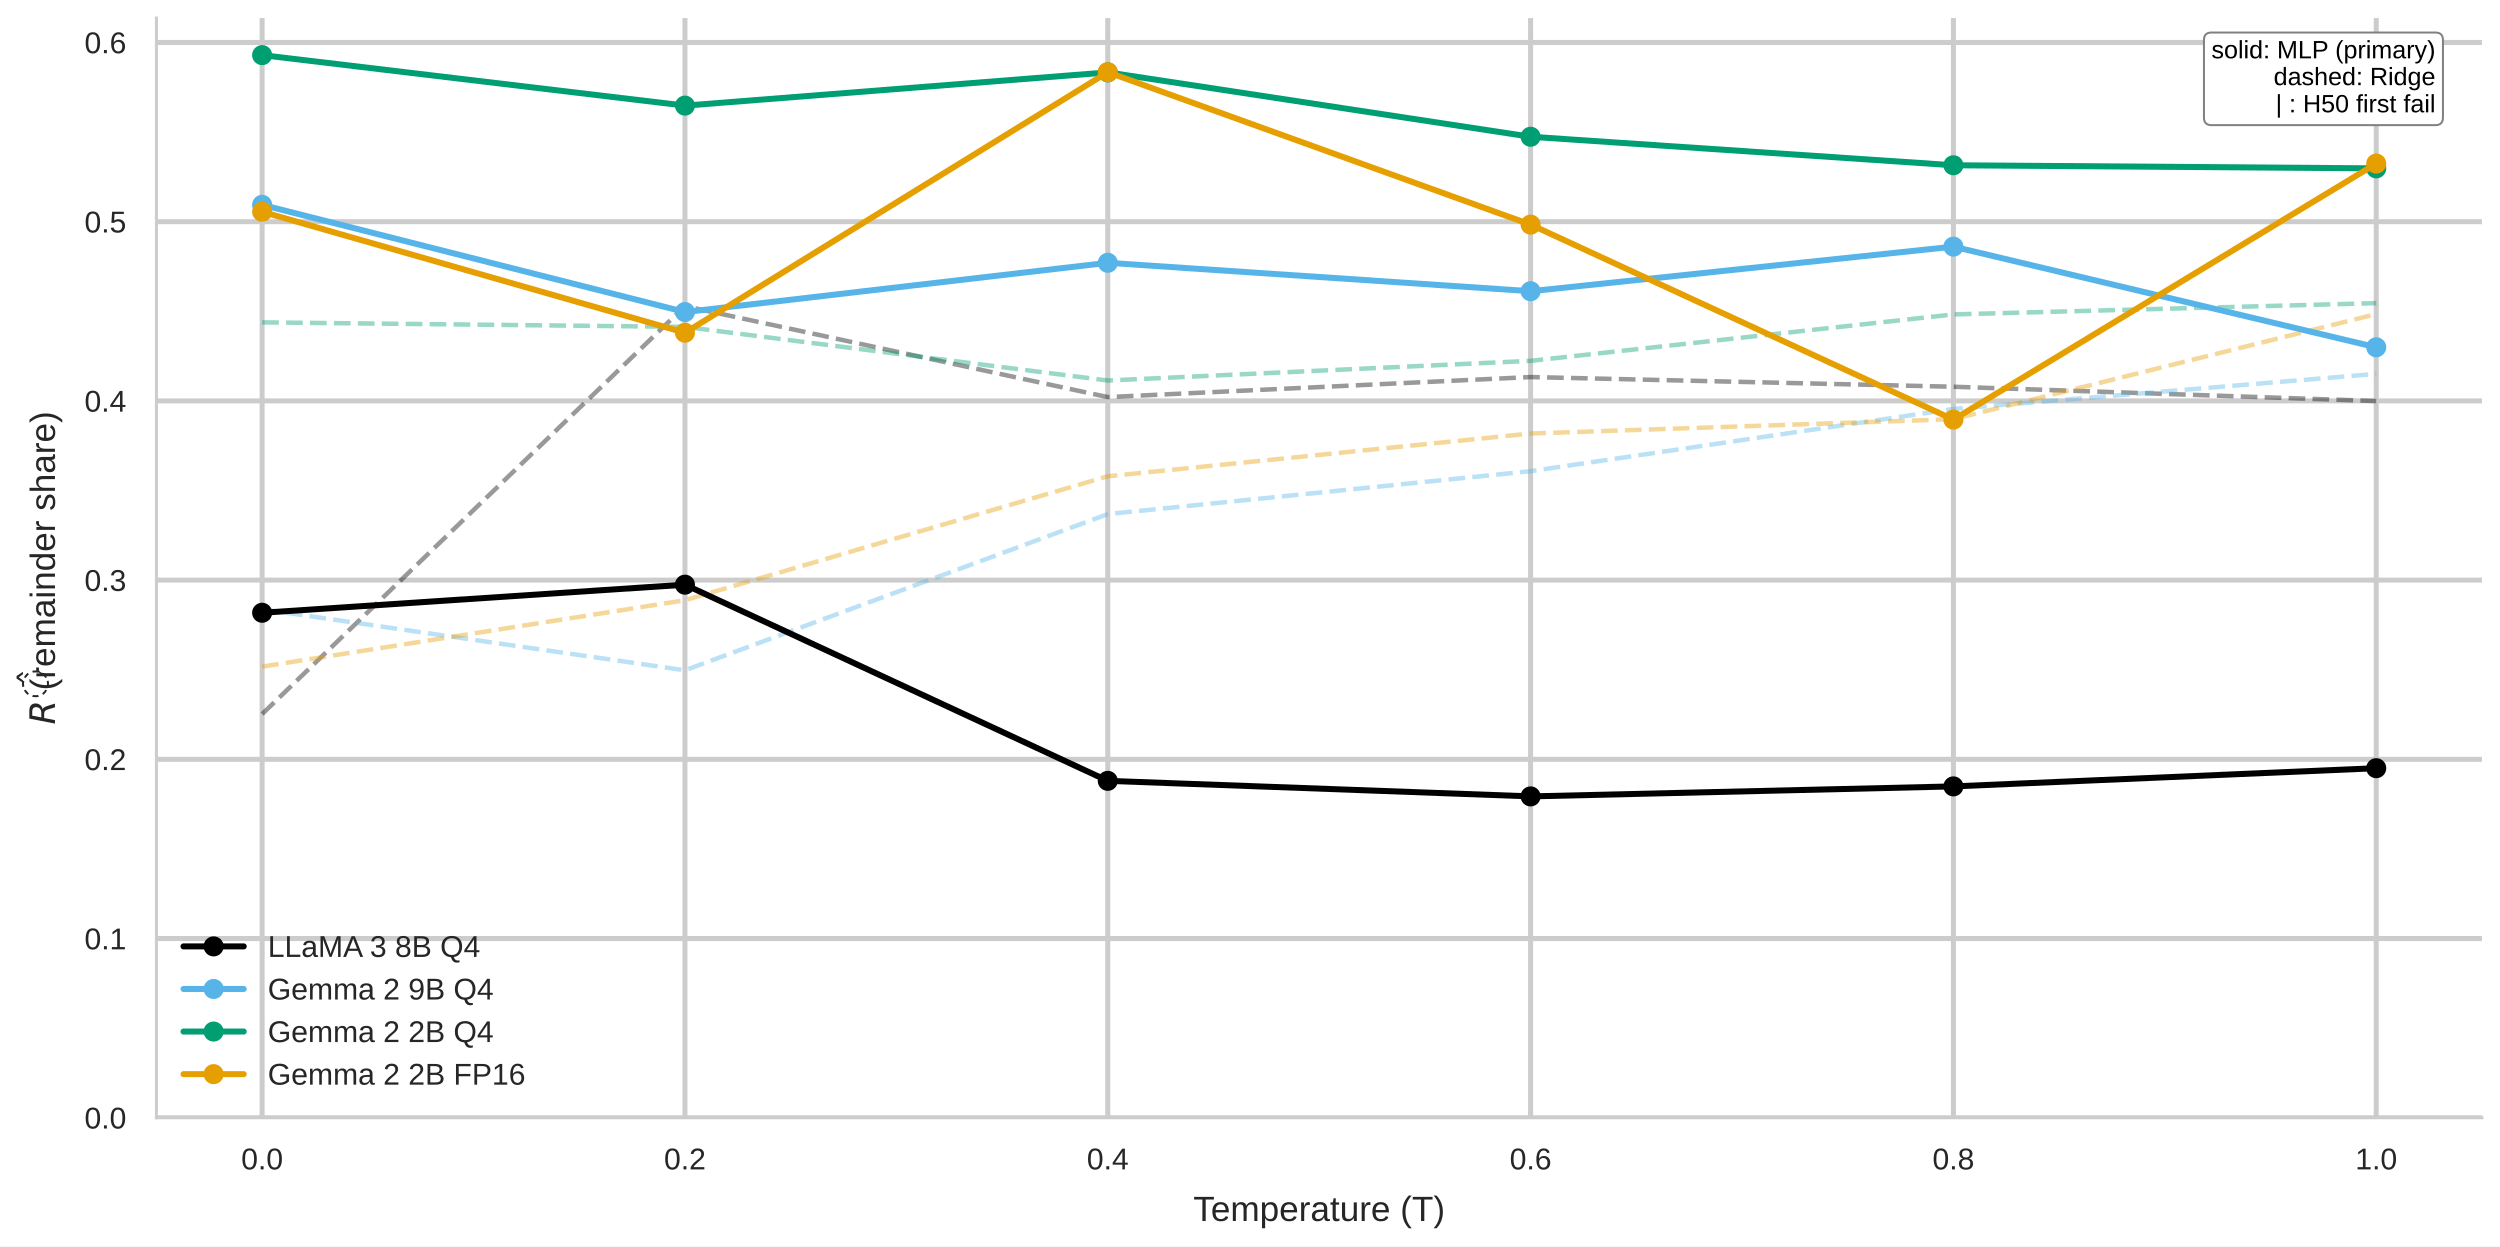
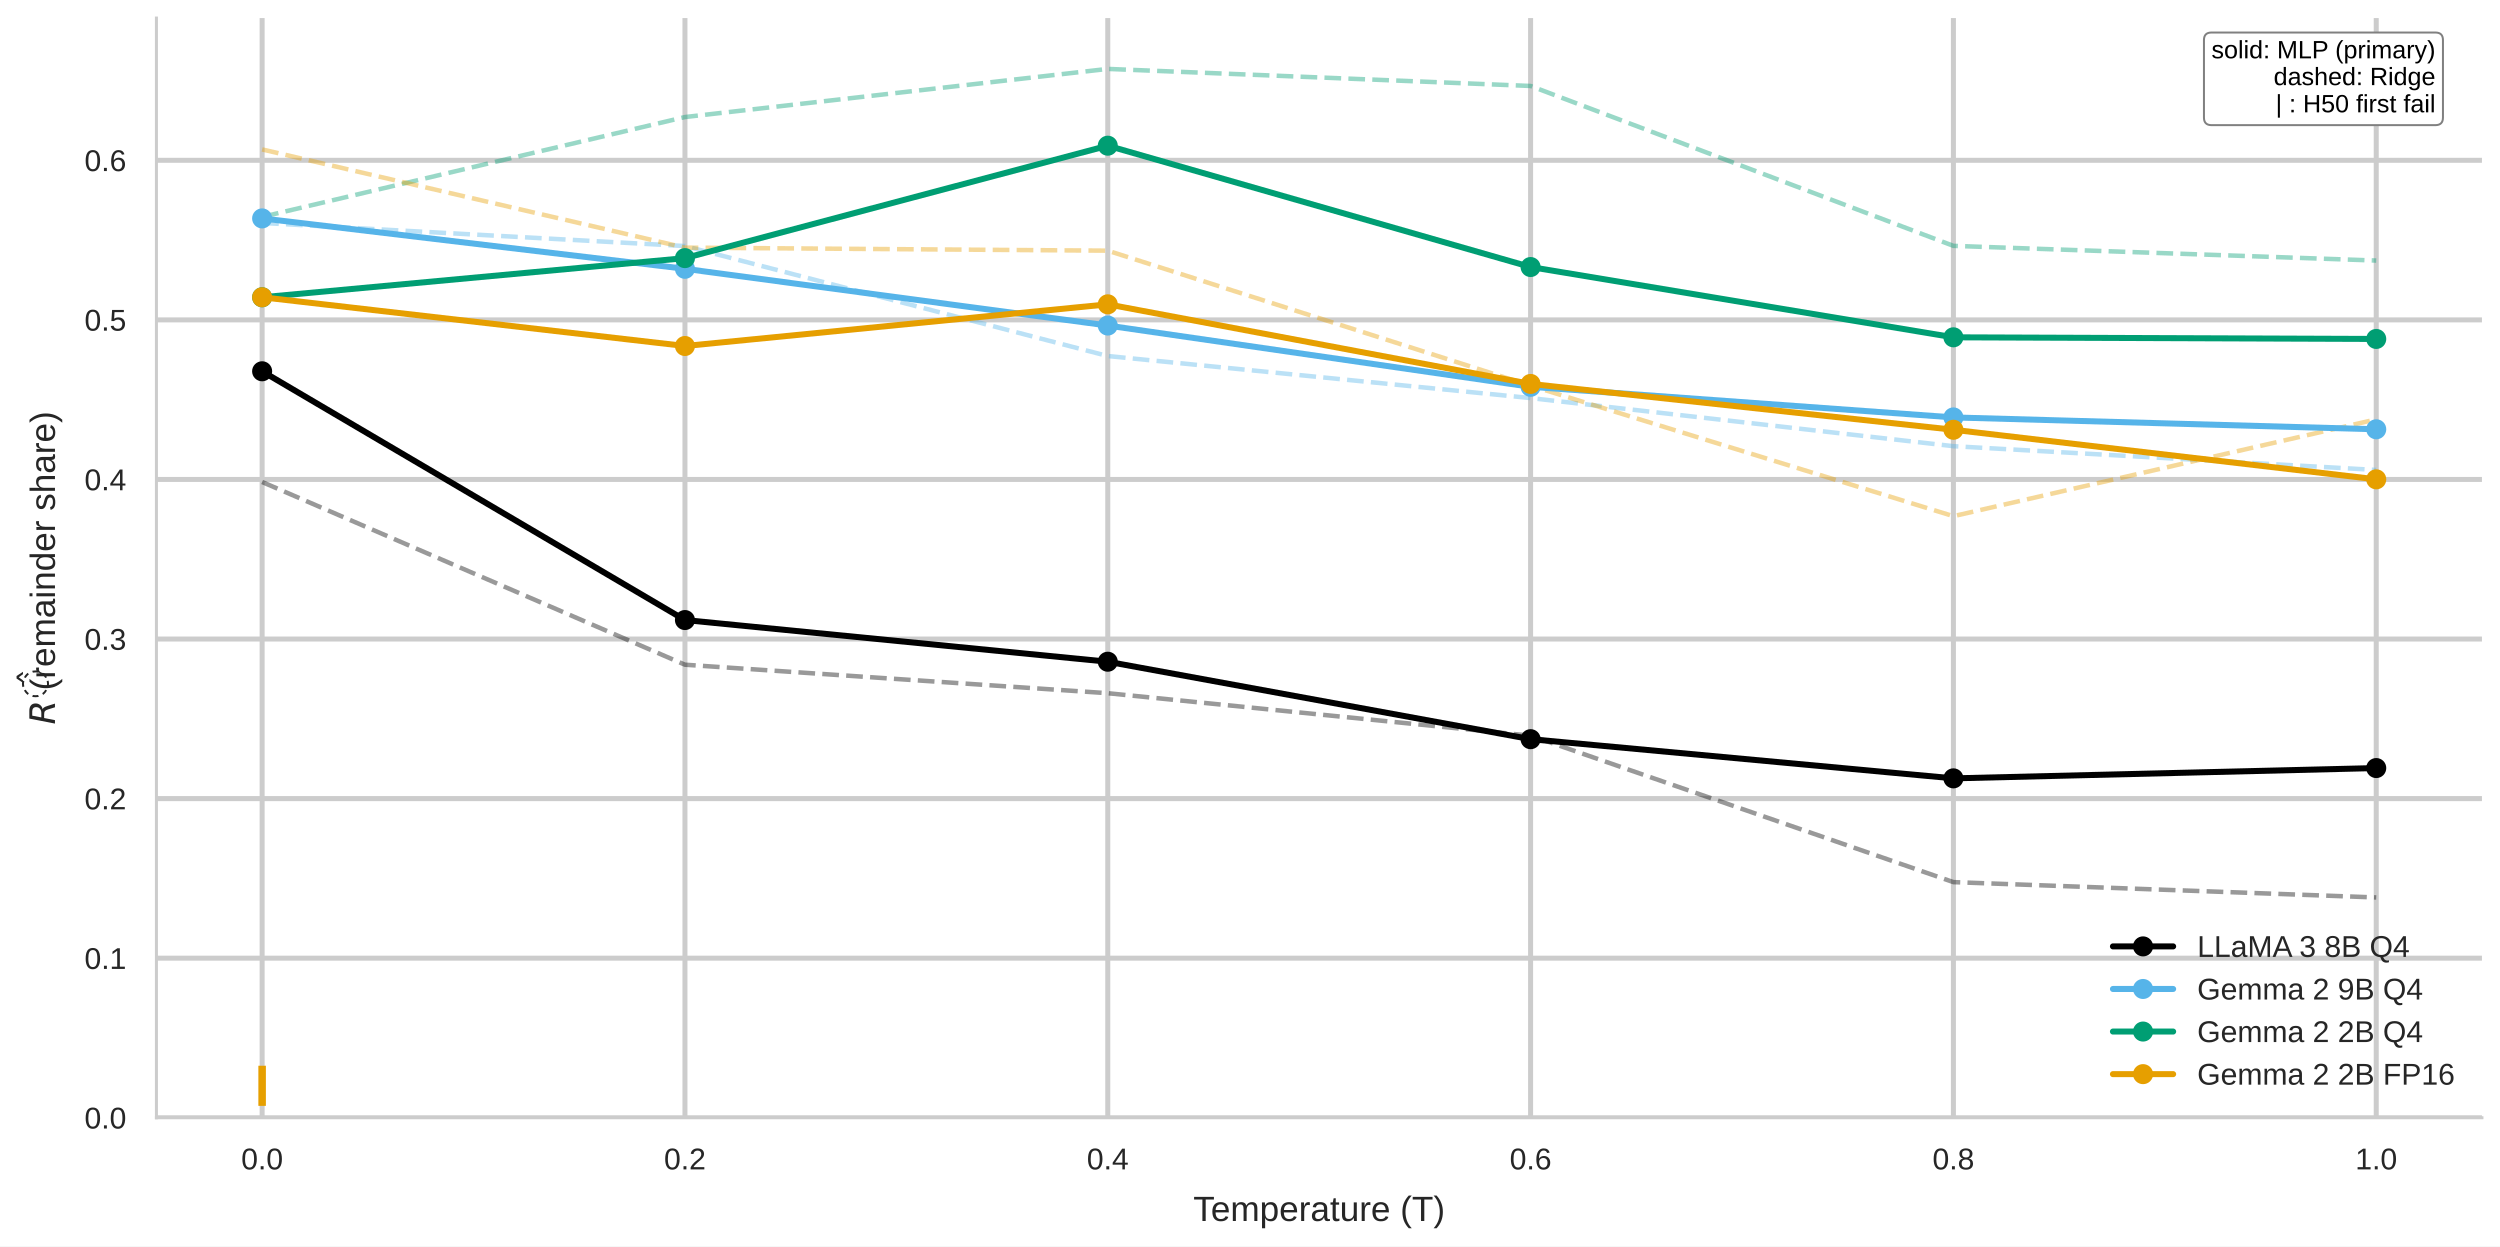
<svg xmlns="http://www.w3.org/2000/svg" xmlns:xlink="http://www.w3.org/1999/xlink" width="498.321pt" height="248.454pt" viewBox="0 0 498.321 248.454" version="1.1">
  <defs>
    <style type="text/css">*{stroke-linejoin: round; stroke-linecap: butt}</style>
  </defs>
  <g id="figure_1">
    <g id="patch_1">
      <path d="M 0 248.454  L 498.321 248.454  L 498.321 0  L 0 0  z " style="fill: #ffffff" />
    </g>
    <g id="axes_1">
      <g id="patch_2">
        <path d="M 31.18 222.798  L 494.721 222.798  L 494.721 3.6  L 31.18 3.6  z " style="fill: #ffffff" />
      </g>
      <g id="matplotlib.axis_1">
        <g id="xtick_1">
          <g id="line2d_1">
-             <path d="M 52.25 222.798  L 52.25 3.6  " clip-path="url(#pfa99ad1940)" style="fill: none; stroke: #cccccc; stroke-linecap: round" />
+             <path d="M 52.25 222.798  L 52.25 3.6  " clip-path="url(#p95a302c9bd)" style="fill: none; stroke: #cccccc; stroke-linecap: round" />
          </g>
          <g id="text_1">
            <text style="font-size: 6px; font-family: 'Arial', 'DejaVu Sans'; text-anchor: middle; fill: #262626" x="52.25" y="233.093" transform="rotate(-0 52.25006 233.0928)">0.0</text>
          </g>
        </g>
        <g id="xtick_2">
          <g id="line2d_2">
-             <path d="M 136.53 222.798  L 136.53 3.6  " clip-path="url(#pfa99ad1940)" style="fill: none; stroke: #cccccc; stroke-linecap: round" />
+             <path d="M 136.53 222.798  L 136.53 3.6  " clip-path="url(#p95a302c9bd)" style="fill: none; stroke: #cccccc; stroke-linecap: round" />
          </g>
          <g id="text_2">
            <text style="font-size: 6px; font-family: 'Arial', 'DejaVu Sans'; text-anchor: middle; fill: #262626" x="136.53" y="233.093" transform="rotate(-0 136.5303 233.0928)">0.2</text>
          </g>
        </g>
        <g id="xtick_3">
          <g id="line2d_3">
-             <path d="M 220.81 222.798  L 220.81 3.6  " clip-path="url(#pfa99ad1940)" style="fill: none; stroke: #cccccc; stroke-linecap: round" />
+             <path d="M 220.81 222.798  L 220.81 3.6  " clip-path="url(#p95a302c9bd)" style="fill: none; stroke: #cccccc; stroke-linecap: round" />
          </g>
          <g id="text_3">
            <text style="font-size: 6px; font-family: 'Arial', 'DejaVu Sans'; text-anchor: middle; fill: #262626" x="220.81" y="233.093" transform="rotate(-0 220.8105 233.0928)">0.4</text>
          </g>
        </g>
        <g id="xtick_4">
          <g id="line2d_4">
-             <path d="M 305.091 222.798  L 305.091 3.6  " clip-path="url(#pfa99ad1940)" style="fill: none; stroke: #cccccc; stroke-linecap: round" />
+             <path d="M 305.091 222.798  L 305.091 3.6  " clip-path="url(#p95a302c9bd)" style="fill: none; stroke: #cccccc; stroke-linecap: round" />
          </g>
          <g id="text_4">
            <text style="font-size: 6px; font-family: 'Arial', 'DejaVu Sans'; text-anchor: middle; fill: #262626" x="305.091" y="233.093" transform="rotate(-0 305.0907 233.0928)">0.6</text>
          </g>
        </g>
        <g id="xtick_5">
          <g id="line2d_5">
-             <path d="M 389.371 222.798  L 389.371 3.6  " clip-path="url(#pfa99ad1940)" style="fill: none; stroke: #cccccc; stroke-linecap: round" />
+             <path d="M 389.371 222.798  L 389.371 3.6  " clip-path="url(#p95a302c9bd)" style="fill: none; stroke: #cccccc; stroke-linecap: round" />
          </g>
          <g id="text_5">
            <text style="font-size: 6px; font-family: 'Arial', 'DejaVu Sans'; text-anchor: middle; fill: #262626" x="389.371" y="233.093" transform="rotate(-0 389.3709 233.0928)">0.8</text>
          </g>
        </g>
        <g id="xtick_6">
          <g id="line2d_6">
-             <path d="M 473.651 222.798  L 473.651 3.6  " clip-path="url(#pfa99ad1940)" style="fill: none; stroke: #cccccc; stroke-linecap: round" />
+             <path d="M 473.651 222.798  L 473.651 3.6  " clip-path="url(#p95a302c9bd)" style="fill: none; stroke: #cccccc; stroke-linecap: round" />
          </g>
          <g id="text_6">
            <text style="font-size: 6px; font-family: 'Arial', 'DejaVu Sans'; text-anchor: middle; fill: #262626" x="473.651" y="233.093" transform="rotate(-0 473.6512 233.0928)">1.0</text>
          </g>
        </g>
        <g id="text_7">
          <text style="font-size: 7px; font-family: 'Arial', 'DejaVu Sans'; text-anchor: middle; fill: #262626" x="262.951" y="243.381" transform="rotate(-0 262.9506 243.3811)">Temperature (T)</text>
        </g>
      </g>
      <g id="matplotlib.axis_2">
        <g id="ytick_1">
          <g id="line2d_7">
-             <path d="M 31.18 222.798  L 494.721 222.798  " clip-path="url(#pfa99ad1940)" style="fill: none; stroke: #cccccc; stroke-linecap: round" />
+             <path d="M 31.18 222.798  L 494.721 222.798  " clip-path="url(#p95a302c9bd)" style="fill: none; stroke: #cccccc; stroke-linecap: round" />
          </g>
          <g id="text_8">
            <text style="font-size: 6px; font-family: 'Arial', 'DejaVu Sans'; text-anchor: end; fill: #262626" x="25.18" y="224.945" transform="rotate(-0 25.18 224.9455)">0.0</text>
          </g>
        </g>
        <g id="ytick_2">
          <g id="line2d_8">
-             <path d="M 31.18 187.076  L 494.721 187.076  " clip-path="url(#pfa99ad1940)" style="fill: none; stroke: #cccccc; stroke-linecap: round" />
+             <path d="M 31.18 190.99  L 494.721 190.99  " clip-path="url(#p95a302c9bd)" style="fill: none; stroke: #cccccc; stroke-linecap: round" />
          </g>
          <g id="text_9">
-             <text style="font-size: 6px; font-family: 'Arial', 'DejaVu Sans'; text-anchor: end; fill: #262626" x="25.18" y="189.223" transform="rotate(-0 25.18 189.2234)">0.1</text>
+             <text style="font-size: 6px; font-family: 'Arial', 'DejaVu Sans'; text-anchor: end; fill: #262626" x="25.18" y="193.138" transform="rotate(-0 25.18 193.1378)">0.1</text>
          </g>
        </g>
        <g id="ytick_3">
          <g id="line2d_9">
-             <path d="M 31.18 151.354  L 494.721 151.354  " clip-path="url(#pfa99ad1940)" style="fill: none; stroke: #cccccc; stroke-linecap: round" />
+             <path d="M 31.18 159.183  L 494.721 159.183  " clip-path="url(#p95a302c9bd)" style="fill: none; stroke: #cccccc; stroke-linecap: round" />
          </g>
          <g id="text_10">
-             <text style="font-size: 6px; font-family: 'Arial', 'DejaVu Sans'; text-anchor: end; fill: #262626" x="25.18" y="153.501" transform="rotate(-0 25.18 153.5013)">0.2</text>
+             <text style="font-size: 6px; font-family: 'Arial', 'DejaVu Sans'; text-anchor: end; fill: #262626" x="25.18" y="161.33" transform="rotate(-0 25.18 161.3301)">0.2</text>
          </g>
        </g>
        <g id="ytick_4">
          <g id="line2d_10">
-             <path d="M 31.18 115.632  L 494.721 115.632  " clip-path="url(#pfa99ad1940)" style="fill: none; stroke: #cccccc; stroke-linecap: round" />
+             <path d="M 31.18 127.375  L 494.721 127.375  " clip-path="url(#p95a302c9bd)" style="fill: none; stroke: #cccccc; stroke-linecap: round" />
          </g>
          <g id="text_11">
-             <text style="font-size: 6px; font-family: 'Arial', 'DejaVu Sans'; text-anchor: end; fill: #262626" x="25.18" y="117.779" transform="rotate(-0 25.18 117.7792)">0.3</text>
+             <text style="font-size: 6px; font-family: 'Arial', 'DejaVu Sans'; text-anchor: end; fill: #262626" x="25.18" y="129.522" transform="rotate(-0 25.18 129.5224)">0.3</text>
          </g>
        </g>
        <g id="ytick_5">
          <g id="line2d_11">
-             <path d="M 31.18 79.91  L 494.721 79.91  " clip-path="url(#pfa99ad1940)" style="fill: none; stroke: #cccccc; stroke-linecap: round" />
+             <path d="M 31.18 95.567  L 494.721 95.567  " clip-path="url(#p95a302c9bd)" style="fill: none; stroke: #cccccc; stroke-linecap: round" />
          </g>
          <g id="text_12">
-             <text style="font-size: 6px; font-family: 'Arial', 'DejaVu Sans'; text-anchor: end; fill: #262626" x="25.18" y="82.057" transform="rotate(-0 25.18 82.05707)">0.4</text>
+             <text style="font-size: 6px; font-family: 'Arial', 'DejaVu Sans'; text-anchor: end; fill: #262626" x="25.18" y="97.715" transform="rotate(-0 25.18 97.7147)">0.4</text>
          </g>
        </g>
        <g id="ytick_6">
          <g id="line2d_12">
-             <path d="M 31.18 44.188  L 494.721 44.188  " clip-path="url(#pfa99ad1940)" style="fill: none; stroke: #cccccc; stroke-linecap: round" />
+             <path d="M 31.18 63.76  L 494.721 63.76  " clip-path="url(#p95a302c9bd)" style="fill: none; stroke: #cccccc; stroke-linecap: round" />
          </g>
          <g id="text_13">
-             <text style="font-size: 6px; font-family: 'Arial', 'DejaVu Sans'; text-anchor: end; fill: #262626" x="25.18" y="46.335" transform="rotate(-0 25.18 46.33497)">0.5</text>
+             <text style="font-size: 6px; font-family: 'Arial', 'DejaVu Sans'; text-anchor: end; fill: #262626" x="25.18" y="65.907" transform="rotate(-0 25.18 65.90701)">0.5</text>
          </g>
        </g>
        <g id="ytick_7">
          <g id="line2d_13">
-             <path d="M 31.18 8.466  L 494.721 8.466  " clip-path="url(#pfa99ad1940)" style="fill: none; stroke: #cccccc; stroke-linecap: round" />
+             <path d="M 31.18 31.952  L 494.721 31.952  " clip-path="url(#p95a302c9bd)" style="fill: none; stroke: #cccccc; stroke-linecap: round" />
          </g>
          <g id="text_14">
-             <text style="font-size: 6px; font-family: 'Arial', 'DejaVu Sans'; text-anchor: end; fill: #262626" x="25.18" y="10.613" transform="rotate(-0 25.18 10.61287)">0.6</text>
+             <text style="font-size: 6px; font-family: 'Arial', 'DejaVu Sans'; text-anchor: end; fill: #262626" x="25.18" y="34.099" transform="rotate(-0 25.18 34.09932)">0.6</text>
          </g>
        </g>
        <g id="text_15">
          <g style="fill: #262626" transform="translate(11.3 144.4191) rotate(-90)">
            <text>
              <tspan x="5.06" y="-2.406" style="font-size: 7px; font-family: 'DejaVu Sans'; fill: #262626">̂</tspan>
              <tspan x="0" y="-0.344" style="font-style: oblique; font-size: 7px; font-family: 'DejaVu Sans'; fill: #262626">R</tspan>
              <tspan x="4.864" y="-0.344" style="font-size: 7px; font-family: 'Arial'; fill: #262626"> </tspan>
              <tspan x="6.809" y="-0.344" style="font-size: 7px; font-family: 'Arial'; fill: #262626">(</tspan>
              <tspan x="9.14" y="-0.344" style="font-size: 7px; font-family: 'Arial'; fill: #262626">r</tspan>
              <tspan x="11.471" y="-0.344" style="font-size: 7px; font-family: 'Arial'; fill: #262626">e</tspan>
              <tspan x="15.364" y="-0.344" style="font-size: 7px; font-family: 'Arial'; fill: #262626">m</tspan>
              <tspan x="21.195" y="-0.344" style="font-size: 7px; font-family: 'Arial'; fill: #262626">a</tspan>
              <tspan x="25.088" y="-0.344" style="font-size: 7px; font-family: 'Arial'; fill: #262626">i</tspan>
              <tspan x="26.643" y="-0.344" style="font-size: 7px; font-family: 'Arial'; fill: #262626">n</tspan>
              <tspan x="30.536" y="-0.344" style="font-size: 7px; font-family: 'Arial'; fill: #262626">d</tspan>
              <tspan x="34.429" y="-0.344" style="font-size: 7px; font-family: 'Arial'; fill: #262626">e</tspan>
              <tspan x="38.322" y="-0.344" style="font-size: 7px; font-family: 'Arial'; fill: #262626">r</tspan>
              <tspan x="40.653" y="-0.344" style="font-size: 7px; font-family: 'Arial'; fill: #262626"> </tspan>
              <tspan x="42.598" y="-0.344" style="font-size: 7px; font-family: 'Arial'; fill: #262626">s</tspan>
              <tspan x="46.098" y="-0.344" style="font-size: 7px; font-family: 'Arial'; fill: #262626">h</tspan>
              <tspan x="49.991" y="-0.344" style="font-size: 7px; font-family: 'Arial'; fill: #262626">a</tspan>
              <tspan x="53.884" y="-0.344" style="font-size: 7px; font-family: 'Arial'; fill: #262626">r</tspan>
              <tspan x="56.215" y="-0.344" style="font-size: 7px; font-family: 'Arial'; fill: #262626">e</tspan>
              <tspan x="60.108" y="-0.344" style="font-size: 7px; font-family: 'Arial'; fill: #262626">)</tspan>
            </text>
          </g>
        </g>
      </g>
      <g id="line2d_14">
-         <path d="M 52.25 142.328  L 136.53 61.02  L 220.81 79.153  L 305.091 75.157  L 389.371 77.088  L 473.651 79.941  " clip-path="url(#pfa99ad1940)" style="fill: none; stroke-dasharray: 3.33,1.44; stroke-dashoffset: 0; stroke: #000000; stroke-opacity: 0.4; stroke-width: 0.9" />
+         <path d="M 52.25 96.076  L 136.53 132.494  L 220.81 138.175  L 305.091 146.645  L 389.371 175.832  L 473.651 178.889  " clip-path="url(#p95a302c9bd)" style="fill: none; stroke-dasharray: 3.33,1.44; stroke-dashoffset: 0; stroke: #000000; stroke-opacity: 0.4; stroke-width: 0.9" />
      </g>
      <g id="line2d_15">
-         <path d="M 52.25 121.451  L 136.53 133.611  L 220.81 102.471  L 305.091 93.917  L 389.371 81.518  L 473.651 74.525  " clip-path="url(#pfa99ad1940)" style="fill: none; stroke-dasharray: 3.33,1.44; stroke-dashoffset: 0; stroke: #56b4e9; stroke-opacity: 0.4; stroke-width: 0.9" />
+         <path d="M 52.25 44.44  L 136.53 49.044  L 220.81 70.967  L 305.091 79.346  L 389.371 88.937  L 473.651 93.678  " clip-path="url(#p95a302c9bd)" style="fill: none; stroke-dasharray: 3.33,1.44; stroke-dashoffset: 0; stroke: #56b4e9; stroke-opacity: 0.4; stroke-width: 0.9" />
      </g>
      <g id="line2d_16">
-         <path d="M 52.25 64.257  L 136.53 65.153  L 220.81 75.847  L 305.091 71.928  L 389.371 62.671  L 473.651 60.423  " clip-path="url(#pfa99ad1940)" style="fill: none; stroke-dasharray: 3.33,1.44; stroke-dashoffset: 0; stroke: #009e73; stroke-opacity: 0.4; stroke-width: 0.9" />
+         <path d="M 52.25 43.236  L 136.53 23.332  L 220.81 13.735  L 305.091 17.137  L 389.371 49.006  L 473.651 51.935  " clip-path="url(#p95a302c9bd)" style="fill: none; stroke-dasharray: 3.33,1.44; stroke-dashoffset: 0; stroke: #009e73; stroke-opacity: 0.4; stroke-width: 0.9" />
      </g>
      <g id="line2d_17">
-         <path d="M 52.25 132.873  L 136.53 119.643  L 220.81 94.936  L 305.091 86.413  L 389.371 83.556  L 473.651 62.601  " clip-path="url(#pfa99ad1940)" style="fill: none; stroke-dasharray: 3.33,1.44; stroke-dashoffset: 0; stroke: #e69f00; stroke-opacity: 0.4; stroke-width: 0.9" />
+         <path d="M 52.25 29.785  L 136.53 49.362  L 220.81 49.966  L 305.091 76.876  L 389.371 102.889  L 473.651 83.59  " clip-path="url(#p95a302c9bd)" style="fill: none; stroke-dasharray: 3.33,1.44; stroke-dashoffset: 0; stroke: #e69f00; stroke-opacity: 0.4; stroke-width: 0.9" />
      </g>
      <g id="patch_3">
        <path d="M 31.18 222.798  L 31.18 3.6  " style="fill: none; stroke: #cccccc; stroke-width: 0.6; stroke-linejoin: miter; stroke-linecap: square" />
      </g>
      <g id="patch_4">
        <path d="M 31.18 222.798  L 494.721 222.798  " style="fill: none; stroke: #cccccc; stroke-width: 0.6; stroke-linejoin: miter; stroke-linecap: square" />
      </g>
      <g id="line2d_18">
-         <path d="M 52.25 122.142  L 136.53 116.54  L 220.81 155.646  L 305.091 158.745  L 389.371 156.75  L 473.651 153.123  " clip-path="url(#pfa99ad1940)" style="fill: none; stroke: #000000; stroke-width: 1.2; stroke-linecap: round" />
-         <defs>
-           <path id="m072e4eef40" d="M 0 1.5  C 0.398 1.5 0.779 1.342 1.061 1.061  C 1.342 0.779 1.5 0.398 1.5 0  C 1.5 -0.398 1.342 -0.779 1.061 -1.061  C 0.779 -1.342 0.398 -1.5 0 -1.5  C -0.398 -1.5 -0.779 -1.342 -1.061 -1.061  C -1.342 -0.779 -1.5 -0.398 -1.5 0  C -1.5 0.398 -1.342 0.779 -1.061 1.061  C -0.779 1.342 -0.398 1.5 0 1.5  z " style="stroke: #000000" />
-         </defs>
-         <g clip-path="url(#pfa99ad1940)">
-           <use xlink:href="#m072e4eef40" x="52.25" y="122.142" style="stroke: #000000" />
-           <use xlink:href="#m072e4eef40" x="136.53" y="116.54" style="stroke: #000000" />
-           <use xlink:href="#m072e4eef40" x="220.81" y="155.646" style="stroke: #000000" />
-           <use xlink:href="#m072e4eef40" x="305.091" y="158.745" style="stroke: #000000" />
-           <use xlink:href="#m072e4eef40" x="389.371" y="156.75" style="stroke: #000000" />
-           <use xlink:href="#m072e4eef40" x="473.651" y="153.123" style="stroke: #000000" />
+         <path d="M 52.25 74.007  L 136.53 123.593  L 220.81 131.901  L 305.091 147.339  L 389.371 155.149  L 473.651 153.096  " clip-path="url(#p95a302c9bd)" style="fill: none; stroke: #000000; stroke-width: 1.2; stroke-linecap: round" />
+         <defs>
+           <path id="ma38835cbc0" d="M 0 1.5  C 0.398 1.5 0.779 1.342 1.061 1.061  C 1.342 0.779 1.5 0.398 1.5 0  C 1.5 -0.398 1.342 -0.779 1.061 -1.061  C 0.779 -1.342 0.398 -1.5 0 -1.5  C -0.398 -1.5 -0.779 -1.342 -1.061 -1.061  C -1.342 -0.779 -1.5 -0.398 -1.5 0  C -1.5 0.398 -1.342 0.779 -1.061 1.061  C -0.779 1.342 -0.398 1.5 0 1.5  z " style="stroke: #000000" />
+         </defs>
+         <g clip-path="url(#p95a302c9bd)">
+           <use xlink:href="#ma38835cbc0" x="52.25" y="74.007" style="stroke: #000000" />
+           <use xlink:href="#ma38835cbc0" x="136.53" y="123.593" style="stroke: #000000" />
+           <use xlink:href="#ma38835cbc0" x="220.81" y="131.901" style="stroke: #000000" />
+           <use xlink:href="#ma38835cbc0" x="305.091" y="147.339" style="stroke: #000000" />
+           <use xlink:href="#ma38835cbc0" x="389.371" y="155.149" style="stroke: #000000" />
+           <use xlink:href="#ma38835cbc0" x="473.651" y="153.096" style="stroke: #000000" />
        </g>
      </g>
      <g id="line2d_19">
-         <path d="M 52.25 40.833  L 136.53 62.197  L 220.81 52.383  L 305.091 58.046  L 389.371 49.161  L 473.651 69.223  " clip-path="url(#pfa99ad1940)" style="fill: none; stroke: #56b4e9; stroke-width: 1.2; stroke-linecap: round" />
-         <defs>
-           <path id="mc25a227ca4" d="M 0 1.5  C 0.398 1.5 0.779 1.342 1.061 1.061  C 1.342 0.779 1.5 0.398 1.5 0  C 1.5 -0.398 1.342 -0.779 1.061 -1.061  C 0.779 -1.342 0.398 -1.5 0 -1.5  C -0.398 -1.5 -0.779 -1.342 -1.061 -1.061  C -1.342 -0.779 -1.5 -0.398 -1.5 0  C -1.5 0.398 -1.342 0.779 -1.061 1.061  C -0.779 1.342 -0.398 1.5 0 1.5  z " style="stroke: #56b4e9" />
-         </defs>
-         <g clip-path="url(#pfa99ad1940)">
-           <use xlink:href="#mc25a227ca4" x="52.25" y="40.833" style="fill: #56b4e9; stroke: #56b4e9" />
-           <use xlink:href="#mc25a227ca4" x="136.53" y="62.197" style="fill: #56b4e9; stroke: #56b4e9" />
-           <use xlink:href="#mc25a227ca4" x="220.81" y="52.383" style="fill: #56b4e9; stroke: #56b4e9" />
-           <use xlink:href="#mc25a227ca4" x="305.091" y="58.046" style="fill: #56b4e9; stroke: #56b4e9" />
-           <use xlink:href="#mc25a227ca4" x="389.371" y="49.161" style="fill: #56b4e9; stroke: #56b4e9" />
-           <use xlink:href="#mc25a227ca4" x="473.651" y="69.223" style="fill: #56b4e9; stroke: #56b4e9" />
+         <path d="M 52.25 43.534  L 136.53 53.581  L 220.81 64.89  L 305.091 77.103  L 389.371 83.204  L 473.651 85.568  " clip-path="url(#p95a302c9bd)" style="fill: none; stroke: #56b4e9; stroke-width: 1.2; stroke-linecap: round" />
+         <defs>
+           <path id="md5b3b661ca" d="M 0 1.5  C 0.398 1.5 0.779 1.342 1.061 1.061  C 1.342 0.779 1.5 0.398 1.5 0  C 1.5 -0.398 1.342 -0.779 1.061 -1.061  C 0.779 -1.342 0.398 -1.5 0 -1.5  C -0.398 -1.5 -0.779 -1.342 -1.061 -1.061  C -1.342 -0.779 -1.5 -0.398 -1.5 0  C -1.5 0.398 -1.342 0.779 -1.061 1.061  C -0.779 1.342 -0.398 1.5 0 1.5  z " style="stroke: #56b4e9" />
+         </defs>
+         <g clip-path="url(#p95a302c9bd)">
+           <use xlink:href="#md5b3b661ca" x="52.25" y="43.534" style="fill: #56b4e9; stroke: #56b4e9" />
+           <use xlink:href="#md5b3b661ca" x="136.53" y="53.581" style="fill: #56b4e9; stroke: #56b4e9" />
+           <use xlink:href="#md5b3b661ca" x="220.81" y="64.89" style="fill: #56b4e9; stroke: #56b4e9" />
+           <use xlink:href="#md5b3b661ca" x="305.091" y="77.103" style="fill: #56b4e9; stroke: #56b4e9" />
+           <use xlink:href="#md5b3b661ca" x="389.371" y="83.204" style="fill: #56b4e9; stroke: #56b4e9" />
+           <use xlink:href="#md5b3b661ca" x="473.651" y="85.568" style="fill: #56b4e9; stroke: #56b4e9" />
        </g>
      </g>
      <g id="line2d_20">
-         <path d="M 52.25 10.988  L 136.53 21.053  L 220.81 14.428  L 305.091 27.261  L 389.371 32.941  L 473.651 33.559  " clip-path="url(#pfa99ad1940)" style="fill: none; stroke: #009e73; stroke-width: 1.2; stroke-linecap: round" />
-         <defs>
-           <path id="ma7e7ffb717" d="M 0 1.5  C 0.398 1.5 0.779 1.342 1.061 1.061  C 1.342 0.779 1.5 0.398 1.5 0  C 1.5 -0.398 1.342 -0.779 1.061 -1.061  C 0.779 -1.342 0.398 -1.5 0 -1.5  C -0.398 -1.5 -0.779 -1.342 -1.061 -1.061  C -1.342 -0.779 -1.5 -0.398 -1.5 0  C -1.5 0.398 -1.342 0.779 -1.061 1.061  C -0.779 1.342 -0.398 1.5 0 1.5  z " style="stroke: #009e73" />
-         </defs>
-         <g clip-path="url(#pfa99ad1940)">
-           <use xlink:href="#ma7e7ffb717" x="52.25" y="10.988" style="fill: #009e73; stroke: #009e73" />
-           <use xlink:href="#ma7e7ffb717" x="136.53" y="21.053" style="fill: #009e73; stroke: #009e73" />
-           <use xlink:href="#ma7e7ffb717" x="220.81" y="14.428" style="fill: #009e73; stroke: #009e73" />
-           <use xlink:href="#ma7e7ffb717" x="305.091" y="27.261" style="fill: #009e73; stroke: #009e73" />
-           <use xlink:href="#ma7e7ffb717" x="389.371" y="32.941" style="fill: #009e73; stroke: #009e73" />
-           <use xlink:href="#ma7e7ffb717" x="473.651" y="33.559" style="fill: #009e73; stroke: #009e73" />
+         <path d="M 52.25 59.253  L 136.53 51.449  L 220.81 29.042  L 305.091 53.227  L 389.371 67.236  L 473.651 67.563  " clip-path="url(#p95a302c9bd)" style="fill: none; stroke: #009e73; stroke-width: 1.2; stroke-linecap: round" />
+         <defs>
+           <path id="m4ed32c6715" d="M 0 1.5  C 0.398 1.5 0.779 1.342 1.061 1.061  C 1.342 0.779 1.5 0.398 1.5 0  C 1.5 -0.398 1.342 -0.779 1.061 -1.061  C 0.779 -1.342 0.398 -1.5 0 -1.5  C -0.398 -1.5 -0.779 -1.342 -1.061 -1.061  C -1.342 -0.779 -1.5 -0.398 -1.5 0  C -1.5 0.398 -1.342 0.779 -1.061 1.061  C -0.779 1.342 -0.398 1.5 0 1.5  z " style="stroke: #009e73" />
+         </defs>
+         <g clip-path="url(#p95a302c9bd)">
+           <use xlink:href="#m4ed32c6715" x="52.25" y="59.253" style="fill: #009e73; stroke: #009e73" />
+           <use xlink:href="#m4ed32c6715" x="136.53" y="51.449" style="fill: #009e73; stroke: #009e73" />
+           <use xlink:href="#m4ed32c6715" x="220.81" y="29.042" style="fill: #009e73; stroke: #009e73" />
+           <use xlink:href="#m4ed32c6715" x="305.091" y="53.227" style="fill: #009e73; stroke: #009e73" />
+           <use xlink:href="#m4ed32c6715" x="389.371" y="67.236" style="fill: #009e73; stroke: #009e73" />
+           <use xlink:href="#m4ed32c6715" x="473.651" y="67.563" style="fill: #009e73; stroke: #009e73" />
        </g>
      </g>
      <g id="line2d_21">
-         <path d="M 52.25 42.212  L 136.53 66.324  L 220.81 14.389  L 305.091 44.772  L 389.371 83.638  L 473.651 32.606  " clip-path="url(#pfa99ad1940)" style="fill: none; stroke: #e69f00; stroke-width: 1.2; stroke-linecap: round" />
-         <defs>
-           <path id="ma5ce755d07" d="M 0 1.5  C 0.398 1.5 0.779 1.342 1.061 1.061  C 1.342 0.779 1.5 0.398 1.5 0  C 1.5 -0.398 1.342 -0.779 1.061 -1.061  C 0.779 -1.342 0.398 -1.5 0 -1.5  C -0.398 -1.5 -0.779 -1.342 -1.061 -1.061  C -1.342 -0.779 -1.5 -0.398 -1.5 0  C -1.5 0.398 -1.342 0.779 -1.061 1.061  C -0.779 1.342 -0.398 1.5 0 1.5  z " style="stroke: #e69f00" />
-         </defs>
-         <g clip-path="url(#pfa99ad1940)">
-           <use xlink:href="#ma5ce755d07" x="52.25" y="42.212" style="fill: #e69f00; stroke: #e69f00" />
-           <use xlink:href="#ma5ce755d07" x="136.53" y="66.324" style="fill: #e69f00; stroke: #e69f00" />
-           <use xlink:href="#ma5ce755d07" x="220.81" y="14.389" style="fill: #e69f00; stroke: #e69f00" />
-           <use xlink:href="#ma5ce755d07" x="305.091" y="44.772" style="fill: #e69f00; stroke: #e69f00" />
-           <use xlink:href="#ma5ce755d07" x="389.371" y="83.638" style="fill: #e69f00; stroke: #e69f00" />
-           <use xlink:href="#ma5ce755d07" x="473.651" y="32.606" style="fill: #e69f00; stroke: #e69f00" />
+         <path d="M 52.25 59.251  L 136.53 68.968  L 220.81 60.659  L 305.091 76.529  L 389.371 85.667  L 473.651 95.544  " clip-path="url(#p95a302c9bd)" style="fill: none; stroke: #e69f00; stroke-width: 1.2; stroke-linecap: round" />
+         <defs>
+           <path id="mb0492e255c" d="M 0 1.5  C 0.398 1.5 0.779 1.342 1.061 1.061  C 1.342 0.779 1.5 0.398 1.5 0  C 1.5 -0.398 1.342 -0.779 1.061 -1.061  C 0.779 -1.342 0.398 -1.5 0 -1.5  C -0.398 -1.5 -0.779 -1.342 -1.061 -1.061  C -1.342 -0.779 -1.5 -0.398 -1.5 0  C -1.5 0.398 -1.342 0.779 -1.061 1.061  C -0.779 1.342 -0.398 1.5 0 1.5  z " style="stroke: #e69f00" />
+         </defs>
+         <g clip-path="url(#p95a302c9bd)">
+           <use xlink:href="#mb0492e255c" x="52.25" y="59.251" style="fill: #e69f00; stroke: #e69f00" />
+           <use xlink:href="#mb0492e255c" x="136.53" y="68.968" style="fill: #e69f00; stroke: #e69f00" />
+           <use xlink:href="#mb0492e255c" x="220.81" y="60.659" style="fill: #e69f00; stroke: #e69f00" />
+           <use xlink:href="#mb0492e255c" x="305.091" y="76.529" style="fill: #e69f00; stroke: #e69f00" />
+           <use xlink:href="#mb0492e255c" x="389.371" y="85.667" style="fill: #e69f00; stroke: #e69f00" />
+           <use xlink:href="#mb0492e255c" x="473.651" y="95.544" style="fill: #e69f00; stroke: #e69f00" />
        </g>
      </g>
      <g id="text_16">
        <g id="patch_5">
          <path d="M 440.811 24.943  L 485.45 24.943  Q 486.95 24.943 486.95 23.443  L 486.95 7.984  Q 486.95 6.484 485.45 6.484  L 440.811 6.484  Q 439.311 6.484 439.311 7.984  L 439.311 23.443  Q 439.311 24.943 440.811 24.943  z " style="fill: #ffffff; stroke: #808080; stroke-width: 0.4; stroke-linejoin: miter" />
        </g>
        <text style="font-size: 5px; font-family: 'Arial', 'DejaVu Sans'" transform="translate(440.8113 11.62381)">solid: MLP (primary)</text>
        <text style="font-size: 5px; font-family: 'Arial', 'DejaVu Sans'" transform="translate(453.2066 16.97084)">dashed: Ridge</text>
        <text style="font-size: 5px; font-family: 'Arial', 'DejaVu Sans'" transform="translate(453.5887 22.39099)">| : H50 first fail</text>
      </g>
+       <g id="line2d_22">
+         <path d="M 52.25 216.437  " clip-path="url(#p95a302c9bd)" style="fill: none; stroke: #e69f00; stroke-width: 1.5; stroke-linecap: round" />
+         <defs>
+           <path id="m8ae4c6b489" d="M 0 4  L 0 -4  " style="stroke: #e69f00; stroke-width: 1.5" />
+         </defs>
+         <g clip-path="url(#p95a302c9bd)">
+           <use xlink:href="#m8ae4c6b489" x="52.25" y="216.437" style="fill: #e69f00; stroke: #e69f00; stroke-width: 1.5" />
+         </g>
+       </g>
      <g id="legend_1">
-         <g id="line2d_22">
-           <path d="M 36.58 188.644  L 42.58 188.644  L 48.58 188.644  " style="fill: none; stroke: #000000; stroke-width: 1.2; stroke-linecap: round" />
-           <g>
-             <use xlink:href="#m072e4eef40" x="42.58" y="188.644" style="stroke: #000000" />
+         <g id="line2d_23">
+           <path d="M 421.17 188.644  L 427.17 188.644  L 433.17 188.644  " style="fill: none; stroke: #000000; stroke-width: 1.2; stroke-linecap: round" />
+           <g>
+             <use xlink:href="#ma38835cbc0" x="427.17" y="188.644" style="stroke: #000000" />
          </g>
        </g>
        <g id="text_17">
-           <text style="font-size: 6px; font-family: 'Arial', 'DejaVu Sans'; text-anchor: start; fill: #262626" x="53.38" y="190.744" transform="rotate(-0 53.38 190.744)">LLaMA 3 8B Q4</text>
-         </g>
-         <g id="line2d_23">
-           <path d="M 36.58 197.131  L 42.58 197.131  L 48.58 197.131  " style="fill: none; stroke: #56b4e9; stroke-width: 1.2; stroke-linecap: round" />
-           <g>
-             <use xlink:href="#mc25a227ca4" x="42.58" y="197.131" style="fill: #56b4e9; stroke: #56b4e9" />
+           <text style="font-size: 6px; font-family: 'Arial', 'DejaVu Sans'; text-anchor: start; fill: #262626" x="437.97" y="190.744" transform="rotate(-0 437.9697 190.744)">LLaMA 3 8B Q4</text>
+         </g>
+         <g id="line2d_24">
+           <path d="M 421.17 197.131  L 427.17 197.131  L 433.17 197.131  " style="fill: none; stroke: #56b4e9; stroke-width: 1.2; stroke-linecap: round" />
+           <g>
+             <use xlink:href="#md5b3b661ca" x="427.17" y="197.131" style="fill: #56b4e9; stroke: #56b4e9" />
          </g>
        </g>
        <g id="text_18">
-           <text style="font-size: 6px; font-family: 'Arial', 'DejaVu Sans'; text-anchor: start; fill: #262626" x="53.38" y="199.231" transform="rotate(-0 53.38 199.2312)">Gemma 2 9B Q4</text>
-         </g>
-         <g id="line2d_24">
-           <path d="M 36.58 205.618  L 42.58 205.618  L 48.58 205.618  " style="fill: none; stroke: #009e73; stroke-width: 1.2; stroke-linecap: round" />
-           <g>
-             <use xlink:href="#ma7e7ffb717" x="42.58" y="205.618" style="fill: #009e73; stroke: #009e73" />
+           <text style="font-size: 6px; font-family: 'Arial', 'DejaVu Sans'; text-anchor: start; fill: #262626" x="437.97" y="199.231" transform="rotate(-0 437.9697 199.2312)">Gemma 2 9B Q4</text>
+         </g>
+         <g id="line2d_25">
+           <path d="M 421.17 205.618  L 427.17 205.618  L 433.17 205.618  " style="fill: none; stroke: #009e73; stroke-width: 1.2; stroke-linecap: round" />
+           <g>
+             <use xlink:href="#m4ed32c6715" x="427.17" y="205.618" style="fill: #009e73; stroke: #009e73" />
          </g>
        </g>
        <g id="text_19">
-           <text style="font-size: 6px; font-family: 'Arial', 'DejaVu Sans'; text-anchor: start; fill: #262626" x="53.38" y="207.718" transform="rotate(-0 53.38 207.7184)">Gemma 2 2B Q4</text>
-         </g>
-         <g id="line2d_25">
-           <path d="M 36.58 214.106  L 42.58 214.106  L 48.58 214.106  " style="fill: none; stroke: #e69f00; stroke-width: 1.2; stroke-linecap: round" />
-           <g>
-             <use xlink:href="#ma5ce755d07" x="42.58" y="214.106" style="fill: #e69f00; stroke: #e69f00" />
+           <text style="font-size: 6px; font-family: 'Arial', 'DejaVu Sans'; text-anchor: start; fill: #262626" x="437.97" y="207.718" transform="rotate(-0 437.9697 207.7184)">Gemma 2 2B Q4</text>
+         </g>
+         <g id="line2d_26">
+           <path d="M 421.17 214.106  L 427.17 214.106  L 433.17 214.106  " style="fill: none; stroke: #e69f00; stroke-width: 1.2; stroke-linecap: round" />
+           <g>
+             <use xlink:href="#mb0492e255c" x="427.17" y="214.106" style="fill: #e69f00; stroke: #e69f00" />
          </g>
        </g>
        <g id="text_20">
-           <text style="font-size: 6px; font-family: 'Arial', 'DejaVu Sans'; text-anchor: start; fill: #262626" x="53.38" y="216.206" transform="rotate(-0 53.38 216.2056)">Gemma 2 2B FP16</text>
+           <text style="font-size: 6px; font-family: 'Arial', 'DejaVu Sans'; text-anchor: start; fill: #262626" x="437.97" y="216.206" transform="rotate(-0 437.9697 216.2056)">Gemma 2 2B FP16</text>
        </g>
      </g>
    </g>
  </g>
  <defs>
-     <clipPath id="pfa99ad1940">
+     <clipPath id="p95a302c9bd">
      <rect x="31.18" y="3.6" width="463.541" height="219.198" />
    </clipPath>
  </defs>
</svg>
